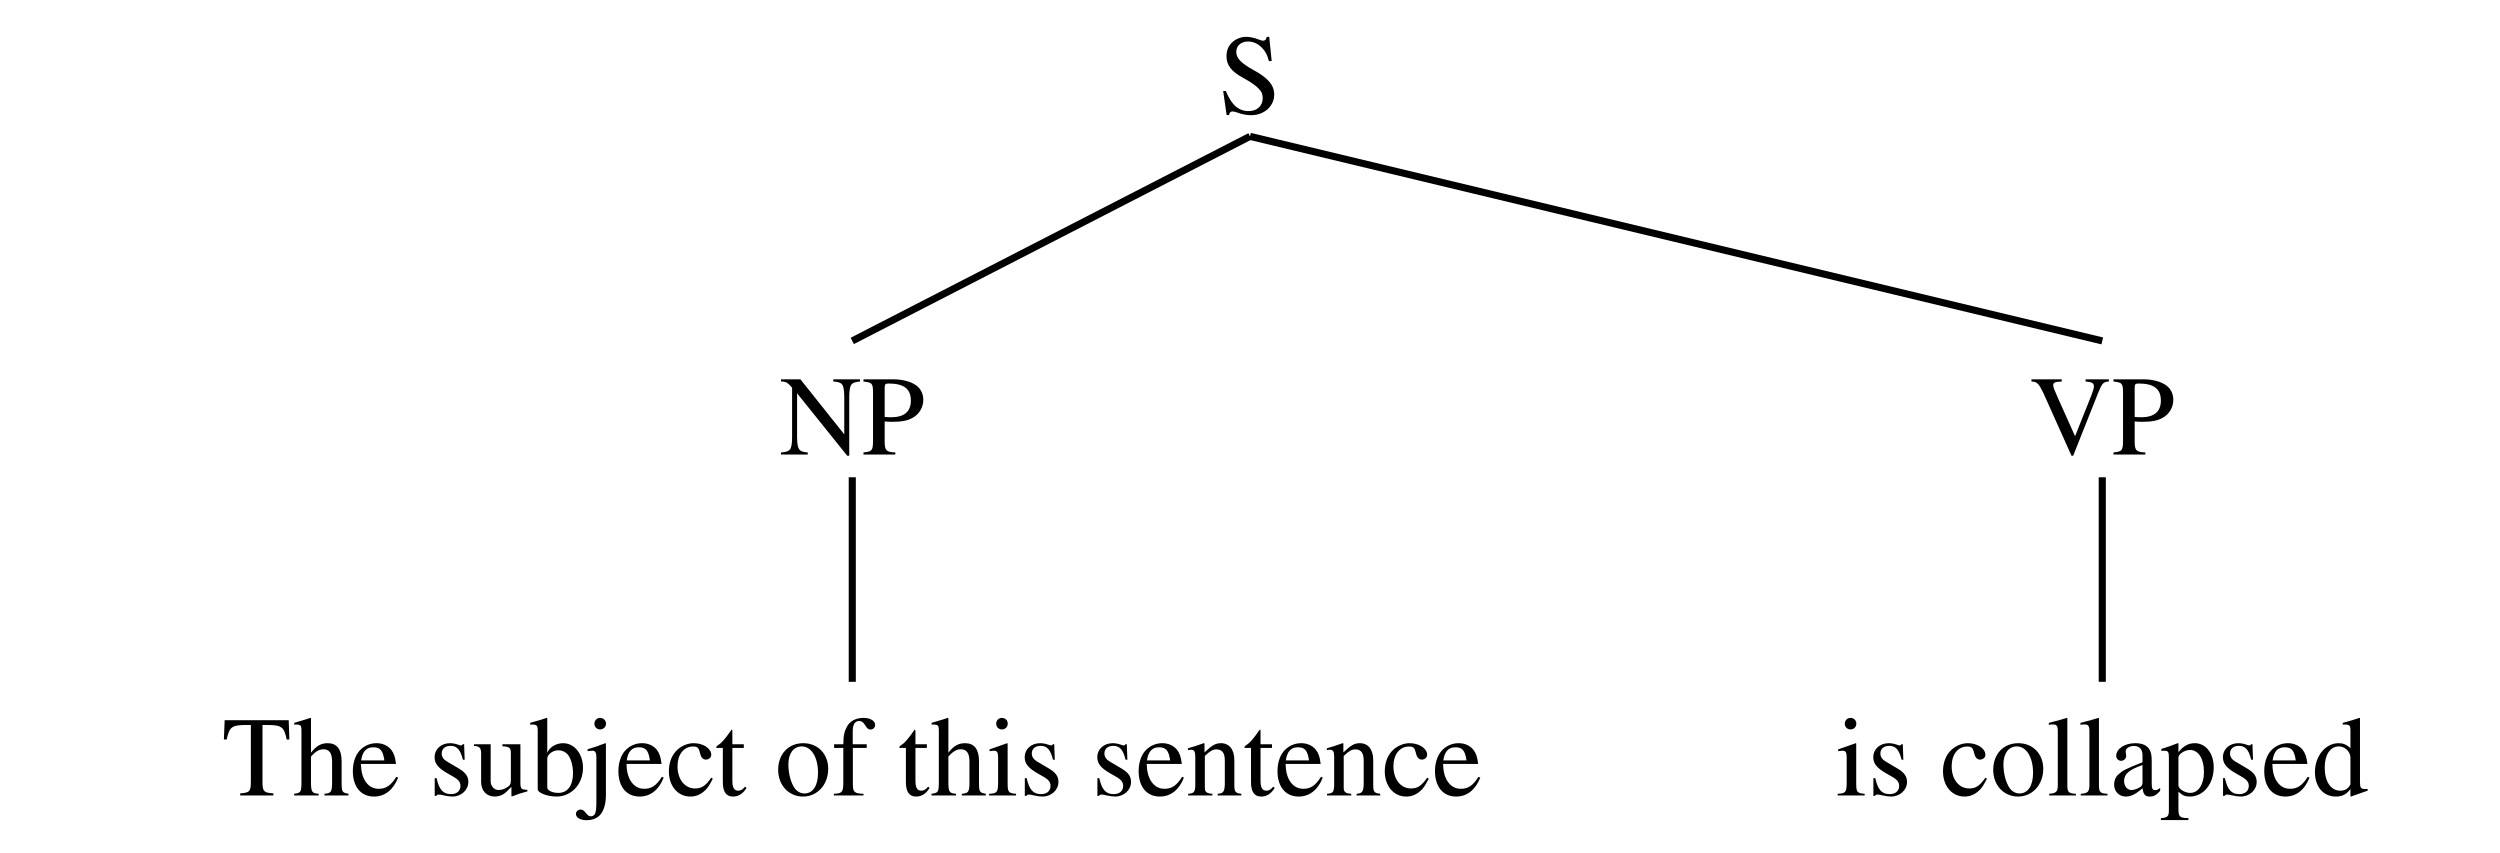
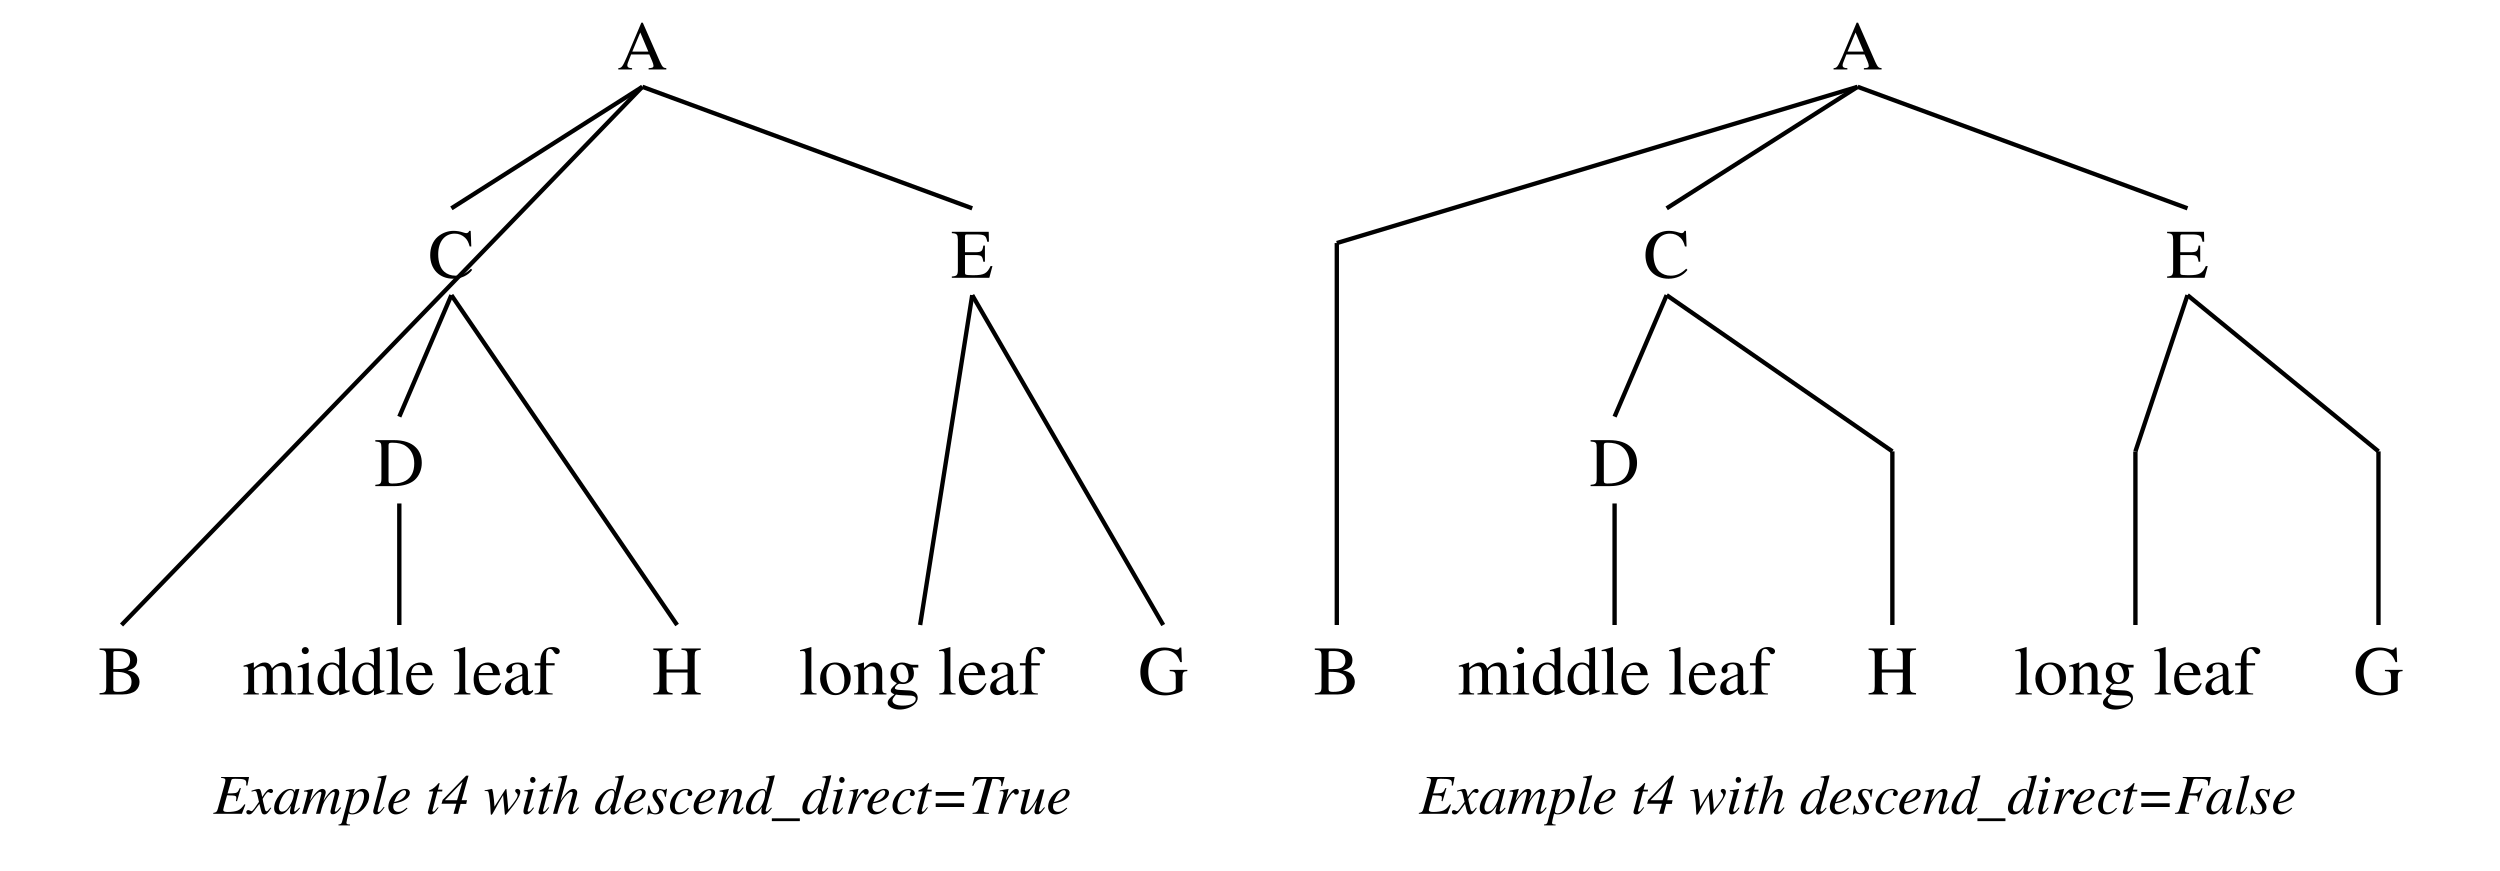
- <svg xmlns="http://www.w3.org/2000/svg" baseProfile="full" height="120px" preserveAspectRatio="xMidYMid meet" style="font-family: times, serif; font-weight: normal; font-style: normal; font-size: 16px;" version="1.1" viewBox="0,0,352.0,120.0" width="352px">
+ <svg xmlns="http://www.w3.org/2000/svg" baseProfile="full" height="200.5px" preserveAspectRatio="xMidYMid meet" version="1.1" viewBox="0,0,576.0,200.5" width="576px">
  <defs />
-   <svg width="100%" x="0" y="0px">
+   <svg height="200.5" width="264.0" x="16" y="0">
    <defs />
-     <text text-anchor="middle" x="50%" y="16px">S</text>
-   </svg>
-   <svg width="68.182%" x="0%" y="48px">
-     <defs />
-     <svg width="100%" x="0" y="0px">
+     <svg baseProfile="full" height="200.5px" preserveAspectRatio="xMidYMid meet" version="1.1" viewBox="0,0,264.0,200.5" width="264px">
      <defs />
-       <text text-anchor="middle" x="50%" y="16px">NP</text>
-     </svg>
-     <svg width="100%" x="0%" y="48px">
-       <defs />
-       <svg width="100%" x="0" y="0px">
+       <svg height="168.0" width="264.0" x="0" y="0">
        <defs />
-         <text text-anchor="middle" x="50%" y="16px">The subject of this sentence</text>
+         <svg baseProfile="full" height="168px" preserveAspectRatio="xMidYMid meet" style="font-family: times, serif; font-weight: normal; font-style: normal; font-size: 16px" version="1.1" viewBox="0,0,264.0,168.0" width="264px">
+           <defs />
+           <svg width="100%" x="0" y="0px">
+             <defs />
+             <text text-anchor="middle" x="50%" y="16px">A</text>
+           </svg>
+           <svg width="9.091%" x="0%" y="144px">
+             <defs />
+             <svg width="100%" x="0" y="0px">
+               <defs />
+               <text text-anchor="middle" x="50%" y="16px">B</text>
+             </svg>
+           </svg>
+           <line stroke="black" x1="50%" x2="4.545%" y1="20px" y2="144px" />
+           <svg width="48.485%" x="9.091%" y="48px">
+             <defs />
+             <svg width="100%" x="0" y="0px">
+               <defs />
+               <text text-anchor="middle" x="50%" y="16px">C</text>
+             </svg>
+             <svg width="81.25%" x="0%" y="48px">
+               <defs />
+               <svg width="100%" x="0" y="0px">
+                 <defs />
+                 <text text-anchor="middle" x="50%" y="16px">D</text>
+               </svg>
+               <svg width="100%" x="0%" y="48px">
+                 <defs />
+                 <svg width="100%" x="0" y="0px">
+                   <defs />
+                   <text text-anchor="middle" x="50%" y="16px">middle leaf</text>
+                 </svg>
+               </svg>
+               <line stroke="black" x1="50%" x2="50%" y1="20px" y2="48px" />
+             </svg>
+             <line stroke="black" x1="50%" x2="40.625%" y1="20px" y2="48px" />
+             <svg width="18.75%" x="81.25%" y="96px">
+               <defs />
+               <svg width="100%" x="0" y="0px">
+                 <defs />
+                 <text text-anchor="middle" x="50%" y="16px">H</text>
+               </svg>
+             </svg>
+             <line stroke="black" x1="50%" x2="90.625%" y1="20px" y2="96px" />
+           </svg>
+           <line stroke="black" x1="50%" x2="33.333%" y1="20px" y2="48px" />
+           <svg width="42.424%" x="57.576%" y="48px">
+             <defs />
+             <svg width="100%" x="0" y="0px">
+               <defs />
+               <text text-anchor="middle" x="50%" y="16px">E</text>
+             </svg>
+             <svg width="78.571%" x="0%" y="96px">
+               <defs />
+               <svg width="100%" x="0" y="0px">
+                 <defs />
+                 <text text-anchor="middle" x="50%" y="16px">long leaf</text>
+               </svg>
+             </svg>
+             <line stroke="black" x1="50%" x2="39.286%" y1="20px" y2="96px" />
+             <svg width="21.429%" x="78.571%" y="96px">
+               <defs />
+               <svg width="100%" x="0" y="0px">
+                 <defs />
+                 <text text-anchor="middle" x="50%" y="16px">G</text>
+               </svg>
+             </svg>
+             <line stroke="black" x1="50%" x2="89.286%" y1="20px" y2="96px" />
+           </svg>
+           <line stroke="black" x1="50%" x2="78.788%" y1="20px" y2="48px" />
+         </svg>
+       </svg>
+       <svg height="100%" width="100%" x="0" y="174.5">
+         <defs />
+         <text style="font-family: times, serif; font-weight:normal; font-style: italic; font-size: 13px;" text-anchor="middle" x="50%" y="1em">Example t4 with descend_direct=True</text>
      </svg>
    </svg>
-     <line stroke="black" x1="50%" x2="50%" y1="19.2px" y2="48px" />
  </svg>
-   <line stroke="black" x1="50%" x2="34.091%" y1="19.2px" y2="48px" />
-   <svg width="31.818%" x="68.182%" y="48px">
+   <svg height="200.5" width="264.0" x="296.0" y="0">
    <defs />
-     <svg width="100%" x="0" y="0px">
+     <svg baseProfile="full" height="200.5px" preserveAspectRatio="xMidYMid meet" version="1.1" viewBox="0,0,264.0,200.5" width="264px">
      <defs />
-       <text text-anchor="middle" x="50%" y="16px">VP</text>
-     </svg>
-     <svg width="100%" x="0%" y="48px">
-       <defs />
-       <svg width="100%" x="0" y="0px">
+       <svg height="168.0" width="264.0" x="0" y="0">
        <defs />
-         <text text-anchor="middle" x="50%" y="16px">is collapsed</text>
+         <svg baseProfile="full" height="168px" preserveAspectRatio="xMidYMid meet" style="font-family: times, serif; font-weight: normal; font-style: normal; font-size: 16px" version="1.1" viewBox="0,0,264.0,168.0" width="264px">
+           <defs />
+           <svg width="100%" x="0" y="0px">
+             <defs />
+             <text text-anchor="middle" x="50%" y="16px">A</text>
+           </svg>
+           <svg width="9.091%" x="0%" y="144px">
+             <defs />
+             <svg width="100%" x="0" y="0px">
+               <defs />
+               <text text-anchor="middle" x="50%" y="16px">B</text>
+             </svg>
+           </svg>
+           <line stroke="black" x1="50%" x2="4.545%" y1="20px" y2="56px" />
+           <line stroke="black" x1="4.545%" x2="4.545%" y1="56px" y2="144px" />
+           <svg width="48.485%" x="9.091%" y="48px">
+             <defs />
+             <svg width="100%" x="0" y="0px">
+               <defs />
+               <text text-anchor="middle" x="50%" y="16px">C</text>
+             </svg>
+             <svg width="81.25%" x="0%" y="48px">
+               <defs />
+               <svg width="100%" x="0" y="0px">
+                 <defs />
+                 <text text-anchor="middle" x="50%" y="16px">D</text>
+               </svg>
+               <svg width="100%" x="0%" y="48px">
+                 <defs />
+                 <svg width="100%" x="0" y="0px">
+                   <defs />
+                   <text text-anchor="middle" x="50%" y="16px">middle leaf</text>
+                 </svg>
+               </svg>
+               <line stroke="black" x1="50%" x2="50%" y1="20px" y2="48px" />
+             </svg>
+             <line stroke="black" x1="50%" x2="40.625%" y1="20px" y2="48px" />
+             <svg width="18.75%" x="81.25%" y="96px">
+               <defs />
+               <svg width="100%" x="0" y="0px">
+                 <defs />
+                 <text text-anchor="middle" x="50%" y="16px">H</text>
+               </svg>
+             </svg>
+             <line stroke="black" x1="50%" x2="90.625%" y1="20px" y2="56px" />
+             <line stroke="black" x1="90.625%" x2="90.625%" y1="56px" y2="96px" />
+           </svg>
+           <line stroke="black" x1="50%" x2="33.333%" y1="20px" y2="48px" />
+           <svg width="42.424%" x="57.576%" y="48px">
+             <defs />
+             <svg width="100%" x="0" y="0px">
+               <defs />
+               <text text-anchor="middle" x="50%" y="16px">E</text>
+             </svg>
+             <svg width="78.571%" x="0%" y="96px">
+               <defs />
+               <svg width="100%" x="0" y="0px">
+                 <defs />
+                 <text text-anchor="middle" x="50%" y="16px">long leaf</text>
+               </svg>
+             </svg>
+             <line stroke="black" x1="50%" x2="39.286%" y1="20px" y2="56px" />
+             <line stroke="black" x1="39.286%" x2="39.286%" y1="56px" y2="96px" />
+             <svg width="21.429%" x="78.571%" y="96px">
+               <defs />
+               <svg width="100%" x="0" y="0px">
+                 <defs />
+                 <text text-anchor="middle" x="50%" y="16px">G</text>
+               </svg>
+             </svg>
+             <line stroke="black" x1="50%" x2="89.286%" y1="20px" y2="56px" />
+             <line stroke="black" x1="89.286%" x2="89.286%" y1="56px" y2="96px" />
+           </svg>
+           <line stroke="black" x1="50%" x2="78.788%" y1="20px" y2="48px" />
+         </svg>
+       </svg>
+       <svg height="100%" width="100%" x="0" y="174.5">
+         <defs />
+         <text style="font-family: times, serif; font-weight:normal; font-style: italic; font-size: 13px;" text-anchor="middle" x="50%" y="1em">Example t4 with descend_direct=False</text>
      </svg>
    </svg>
-     <line stroke="black" x1="50%" x2="50%" y1="19.2px" y2="48px" />
  </svg>
-   <line stroke="black" x1="50%" x2="84.091%" y1="19.2px" y2="48px" />
</svg>
